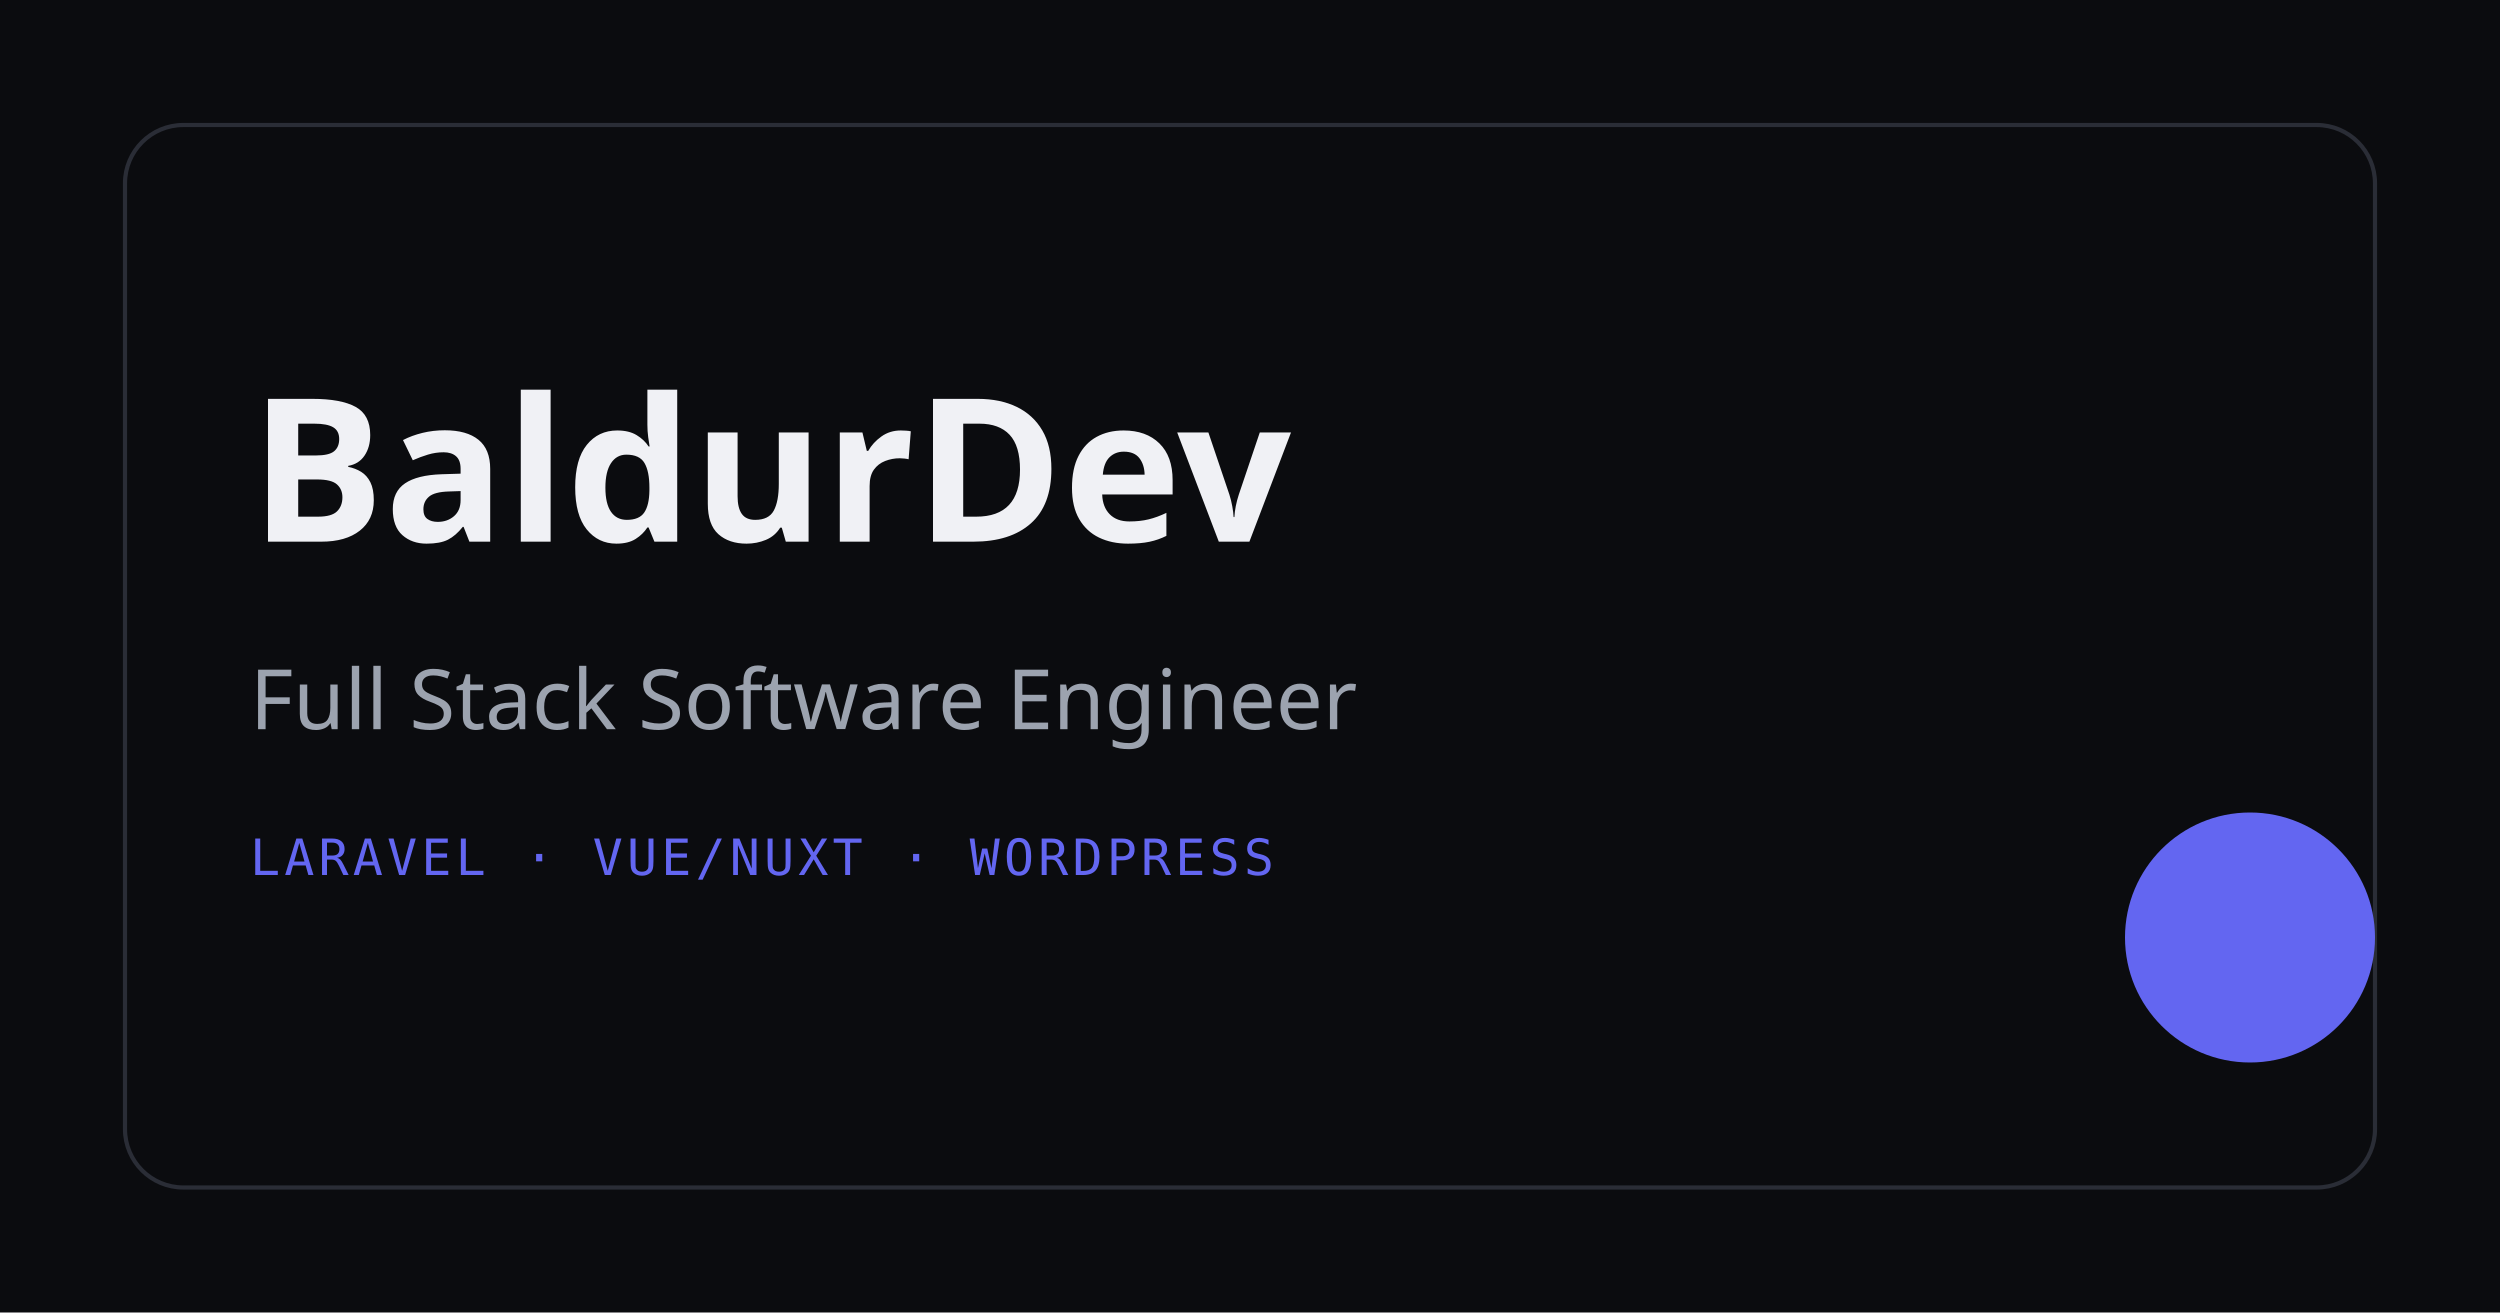
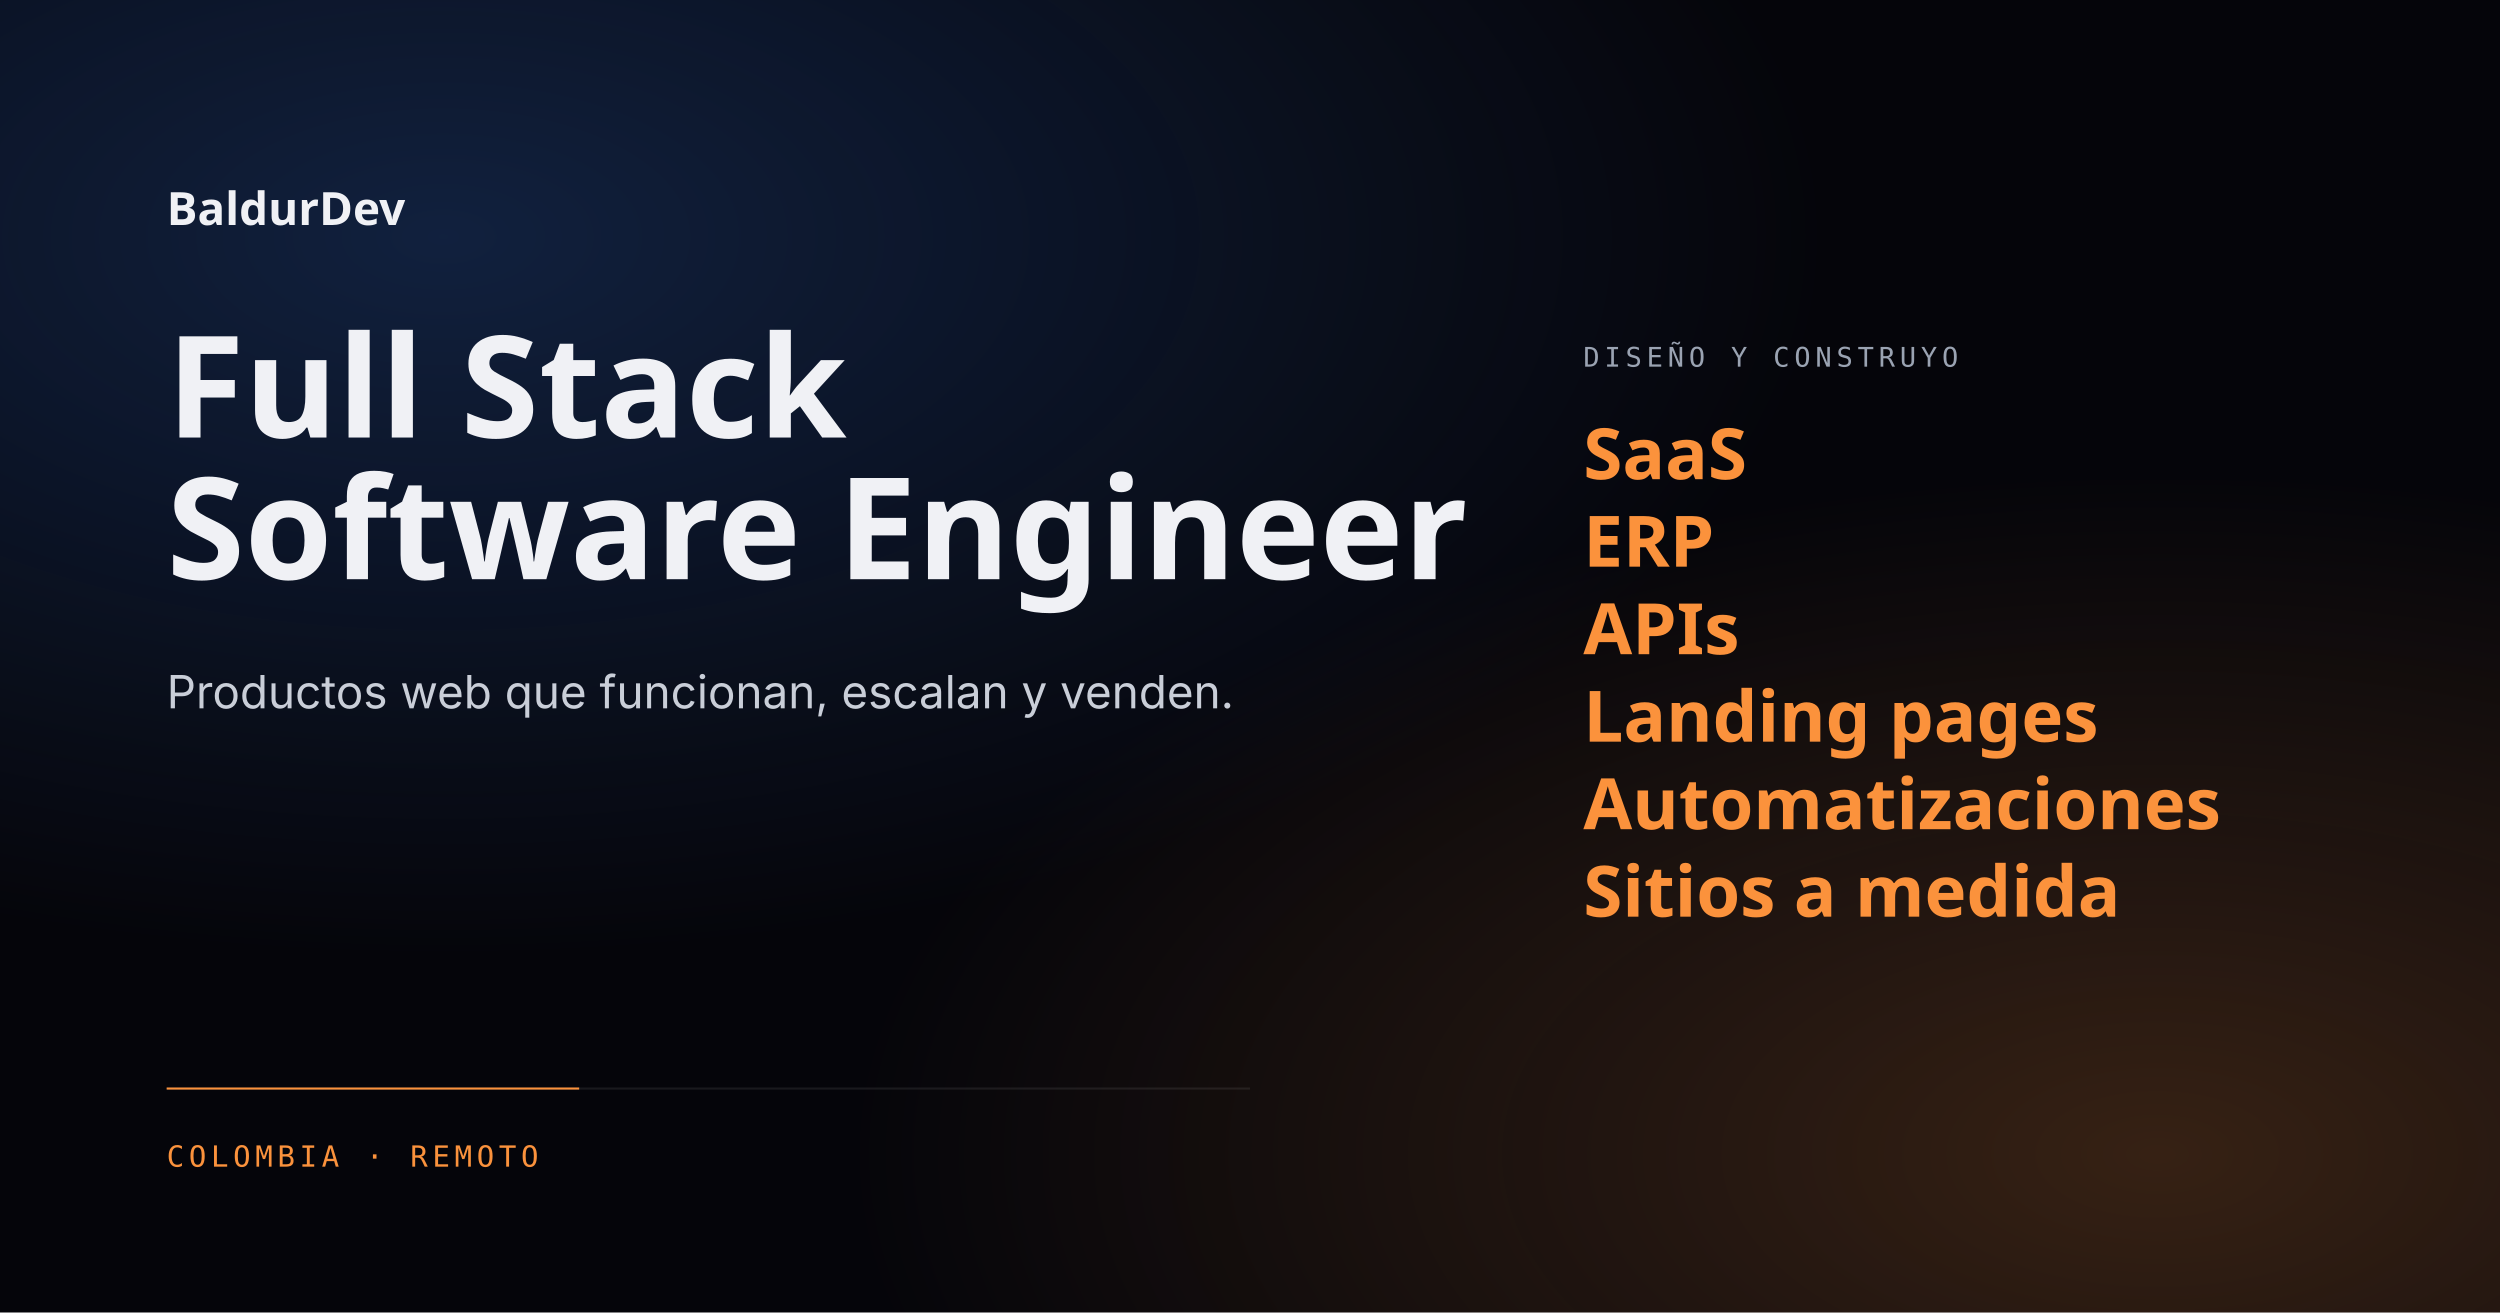
<svg xmlns="http://www.w3.org/2000/svg" viewBox="0 0 1200 630" width="1200" height="630">
-   <rect width="1200" height="630" fill="#0B0C0F" />
-   <rect x="60" y="60" width="1080" height="510" rx="28" fill="none" stroke="#2A2D36" stroke-width="2" />
-   <text x="120" y="260" font-family="ui-sans-serif, system-ui, sans-serif" font-size="96" font-weight="700" fill="#F0F1F5">BaldurDev</text>
-   <text x="120" y="350" font-family="ui-sans-serif, system-ui, sans-serif" font-size="40" font-weight="500" fill="#9CA3AF">Full Stack Software Engineer</text>
-   <text x="120" y="420" font-family="ui-monospace, SFMono-Regular, Menlo, Monaco, Consolas, monospace" font-size="24" font-weight="500" fill="#6366F1" letter-spacing="2">LARAVEL · VUE/NUXT · WORDPRESS</text>
-   <circle cx="1080" cy="450" r="60" fill="#6366F1" />
+   <rect width="1200" height="630" fill="#05050a" />
+   <defs>
+     <radialGradient id="primaryBlob" cx="18%" cy="18%" r="55%">
+       <stop offset="0%" stop-color="#3b82f6" stop-opacity="0.22" />
+       <stop offset="100%" stop-color="#3b82f6" stop-opacity="0" />
+     </radialGradient>
+     <radialGradient id="accentBlob" cx="86%" cy="88%" r="52%">
+       <stop offset="0%" stop-color="#fb923c" stop-opacity="0.2" />
+       <stop offset="100%" stop-color="#fb923c" stop-opacity="0" />
+     </radialGradient>
+   </defs>
+   <rect width="1200" height="630" fill="url(#primaryBlob)" />
+   <rect width="1200" height="630" fill="url(#accentBlob)" />
+   <text x="80" y="108" font-family="'Space Grotesk', ui-sans-serif, sans-serif" font-size="22" font-weight="600" fill="#F0F1F5">BaldurDev</text>
+   <text x="80" y="210" font-family="'Space Grotesk', ui-sans-serif, sans-serif" font-size="68" font-weight="700" fill="#F0F1F5">Full Stack</text>
+   <text x="80" y="278" font-family="'Space Grotesk', ui-sans-serif, sans-serif" font-size="68" font-weight="700" fill="#F0F1F5">Software Engineer</text>
+   <text x="80" y="340" font-family="Inter, ui-sans-serif, sans-serif" font-size="22" font-weight="400" fill="#C9CED8">Productos web que funcionan, escalan y venden.</text>
+   <rect x="80" y="522" width="520" height="1" fill="rgba(255,255,255,0.08)" />
+   <rect x="80" y="522" width="198" height="1" fill="#fb923c" />
+   <text x="80" y="560" font-family="'JetBrains Mono', ui-monospace, monospace" font-size="14" font-weight="500" letter-spacing="2.2" fill="#fb923c">COLOMBIA · REMOTO</text>
+   <text x="760" y="176" font-family="'JetBrains Mono', ui-monospace, monospace" font-size="13" font-weight="500" letter-spacing="2.3" fill="#9AA3B2">DISEÑO Y CONSTRUYO</text>
+   <text x="760" y="230" font-family="'Space Grotesk', ui-sans-serif, sans-serif" font-size="34" font-weight="700" fill="#fb923c">SaaS</text>
+   <text x="760" y="272" font-family="'Space Grotesk', ui-sans-serif, sans-serif" font-size="34" font-weight="700" fill="#fb923c">ERP</text>
+   <text x="760" y="314" font-family="'Space Grotesk', ui-sans-serif, sans-serif" font-size="34" font-weight="700" fill="#fb923c">APIs</text>
+   <text x="760" y="356" font-family="'Space Grotesk', ui-sans-serif, sans-serif" font-size="34" font-weight="700" fill="#fb923c">Landing pages</text>
+   <text x="760" y="398" font-family="'Space Grotesk', ui-sans-serif, sans-serif" font-size="34" font-weight="700" fill="#fb923c">Automatizaciones</text>
+   <text x="760" y="440" font-family="'Space Grotesk', ui-sans-serif, sans-serif" font-size="34" font-weight="700" fill="#fb923c">Sitios a medida</text>
</svg>
